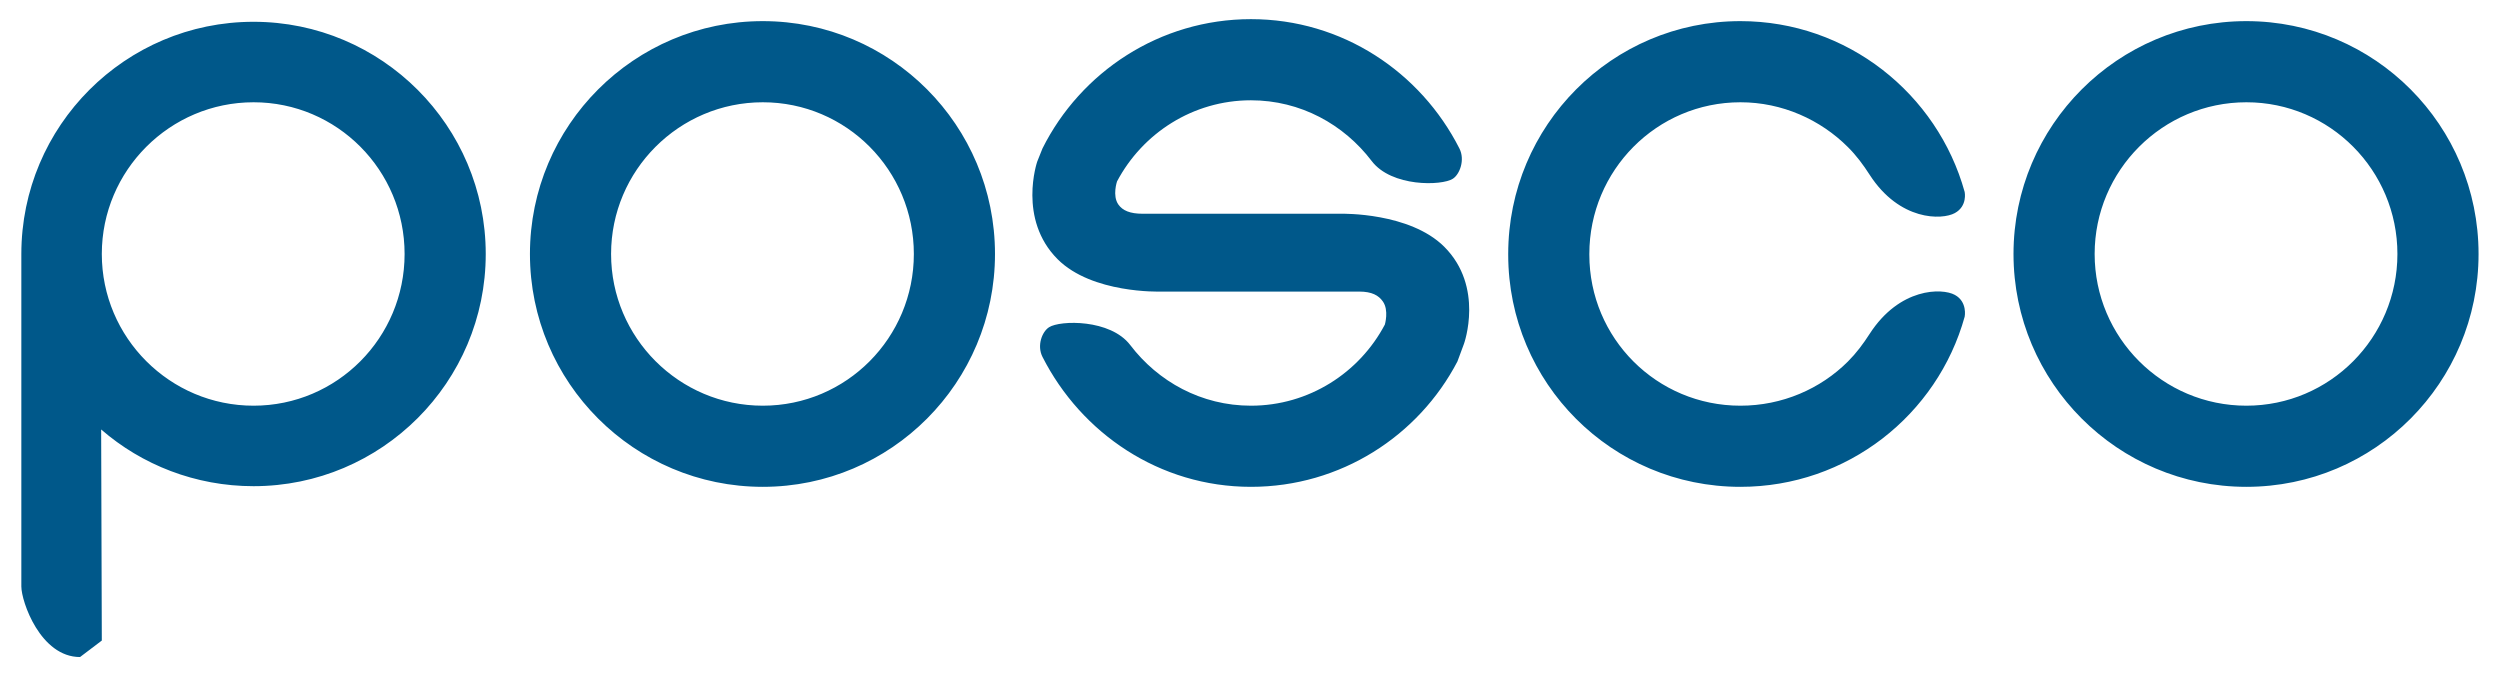
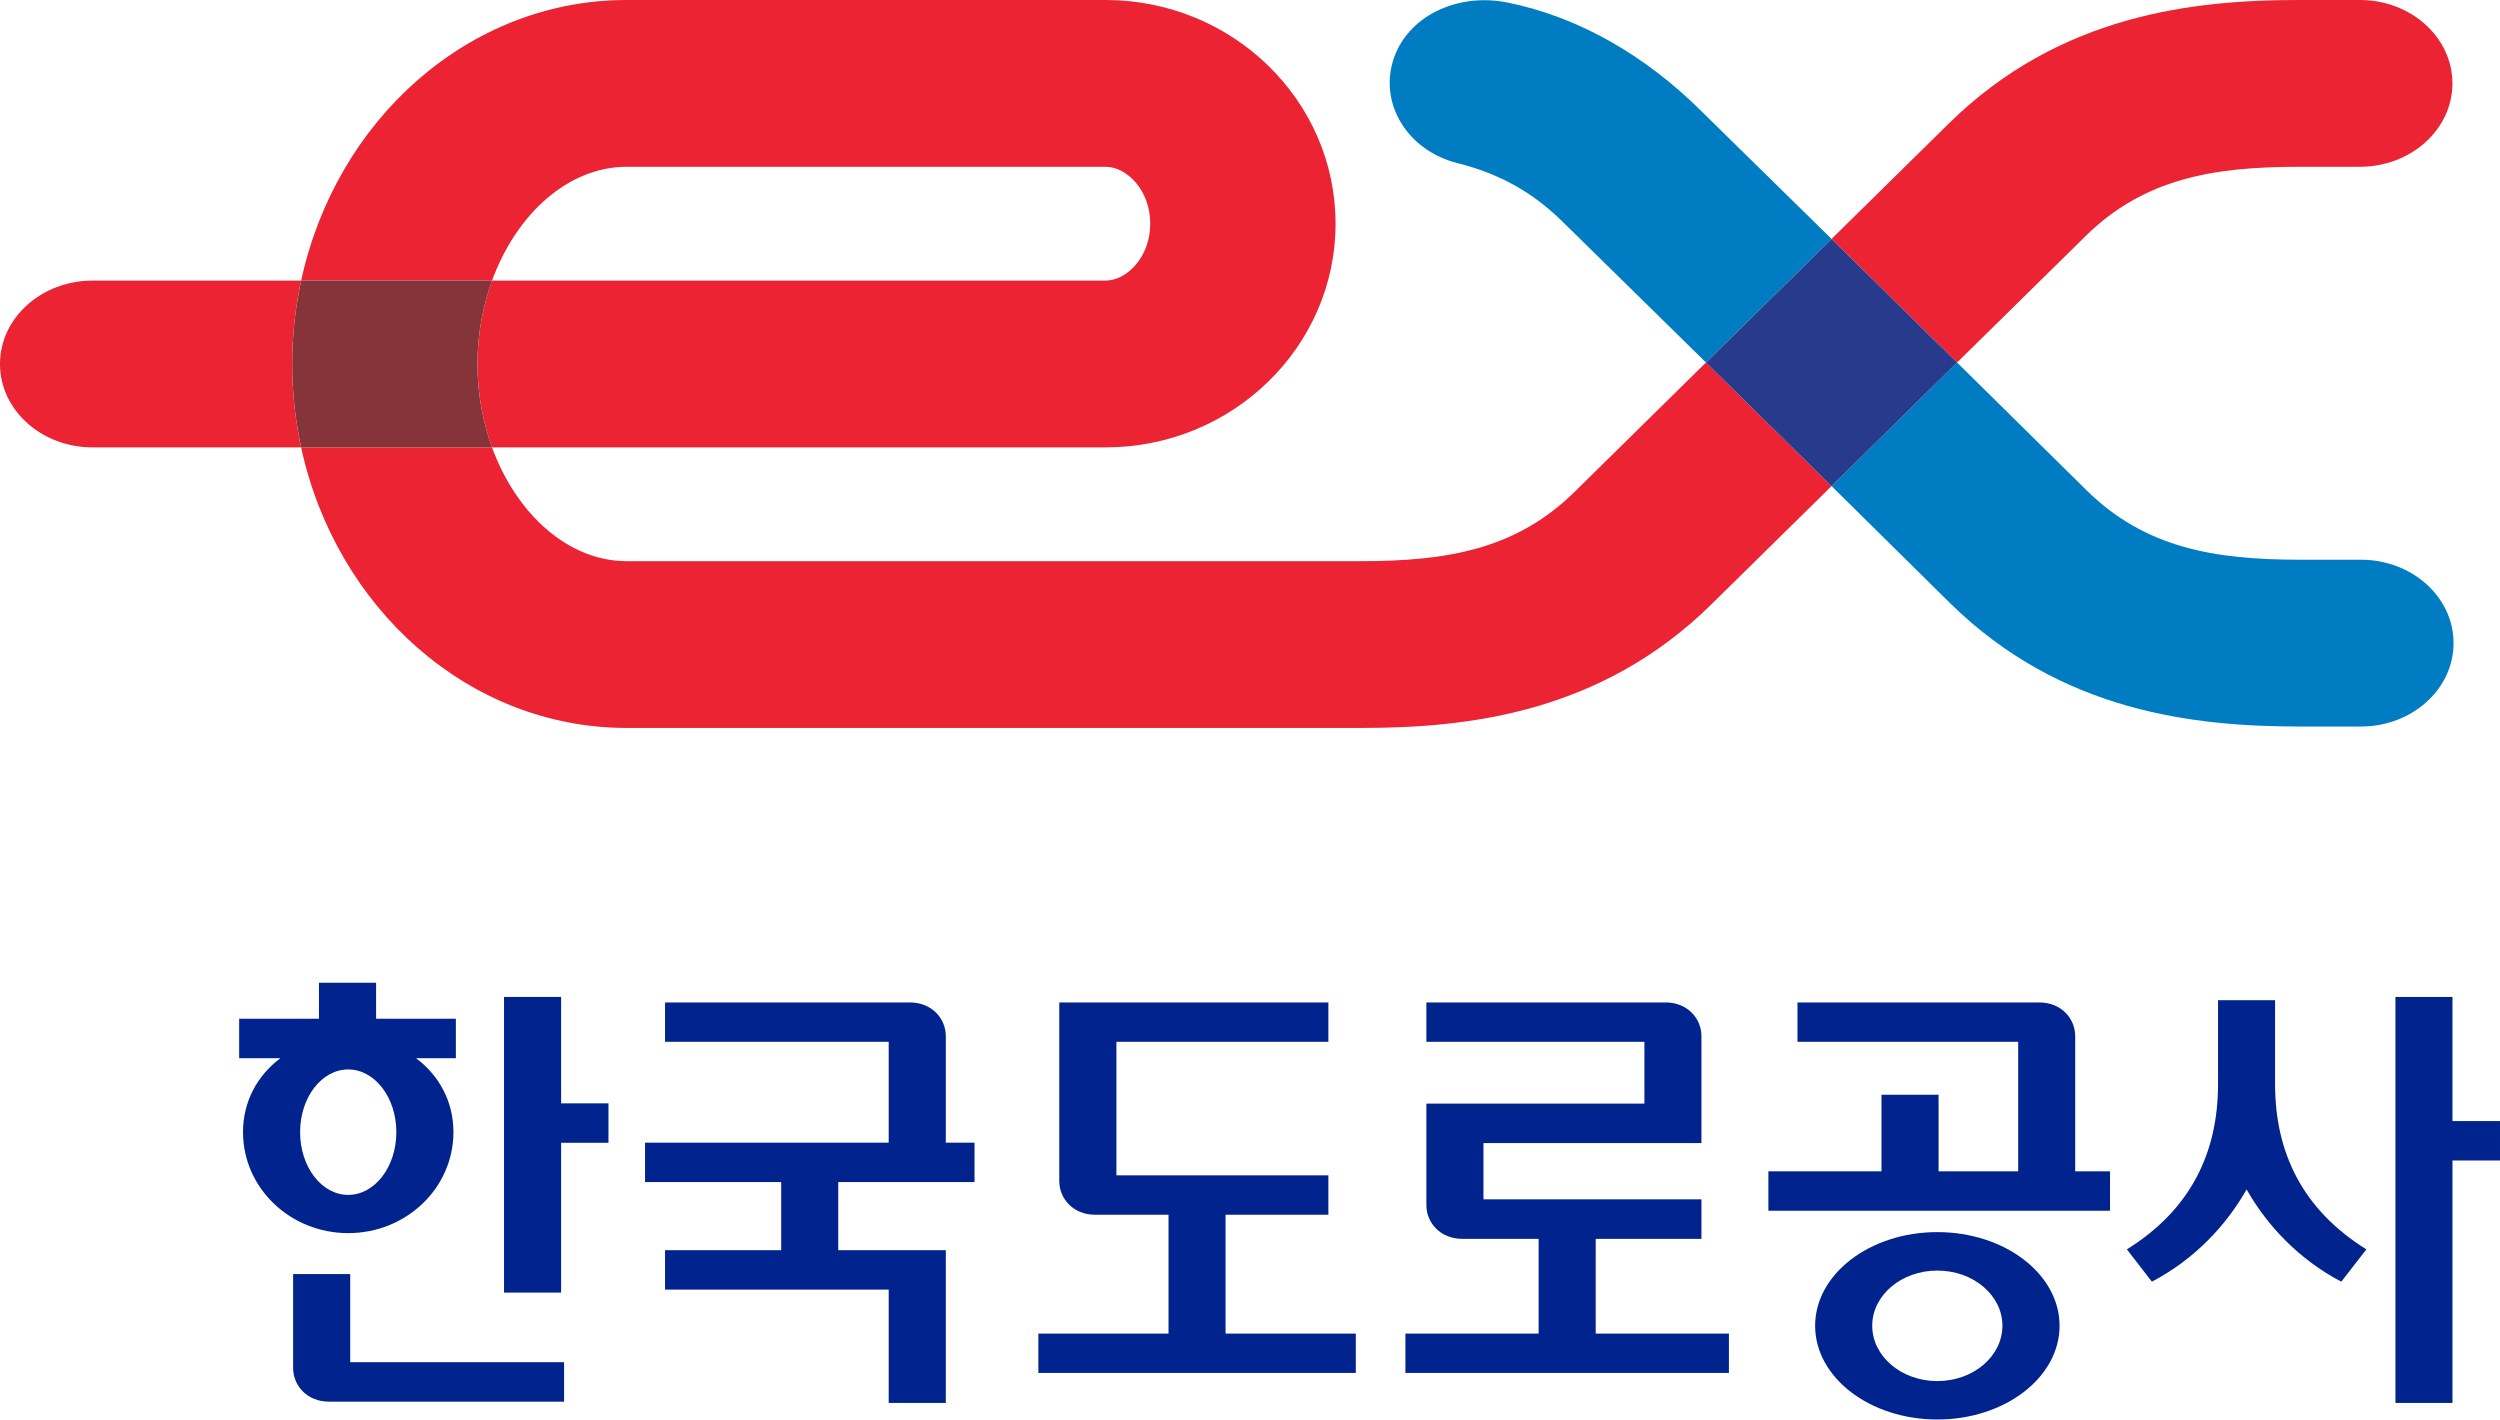
- <svg xmlns="http://www.w3.org/2000/svg" version="1.0" width="1024" height="277" viewBox="-0.907 -0.907 118.225 32.037" id="svg4479">
-   <defs id="defs4481" />
-   <path d="M 58.25,0 C 53.93,-4.7541984e-30 50.184,2.505 48.375,6.125 L 48.125,6.75 C 48.125,6.75 47.191,9.47 49.094,11.375 C 50.729,13.008 53.938,12.906 53.938,12.906 L 63.375,12.906 C 63.981,12.906 64.299,13.086 64.5,13.375 C 64.794,13.791 64.594,14.469 64.594,14.469 C 63.394,16.745 61.001,18.312 58.25,18.312 C 55.901,18.312 53.851,17.171 52.531,15.438 C 51.589,14.203 49.209,14.261 48.688,14.594 C 48.359,14.801 48.1,15.459 48.375,16 C 50.213,19.619 53.916,22.156 58.25,22.156 C 62.499,22.156 66.192,19.743 68.031,16.219 L 68.344,15.375 C 68.344,15.375 69.312,12.684 67.406,10.781 C 65.771,9.151 62.562,9.219 62.562,9.219 L 53.125,9.219 C 52.52,9.219 52.172,9.068 51.969,8.781 C 51.676,8.364 51.906,7.688 51.906,7.688 C 53.11,5.411 55.498,3.844 58.25,3.844 C 60.599,3.844 62.65,4.987 63.969,6.719 C 64.91,7.96 67.295,7.897 67.812,7.562 C 68.139,7.357 68.403,6.666 68.125,6.125 C 66.29,2.509 62.58,0 58.25,0 z M 35.125,0.094 C 29.037,0.094 24.094,5.039 24.094,11.125 C 24.094,17.21 29.038,22.156 35.125,22.156 C 41.211,22.156 46.125,17.21 46.125,11.125 C 46.125,5.039 41.211,0.094 35.125,0.094 z M 81.438,0.094 C 75.354,0.094 70.438,5.039 70.438,11.125 L 70.438,11.156 C 70.438,17.241 75.354,22.156 81.438,22.156 C 86.502,22.156 90.771,18.745 92.062,14.094 C 92.063,14.094 92.203,13.391 91.594,13.062 C 90.99,12.731 88.983,12.711 87.562,14.906 C 87.258,15.38 86.929,15.821 86.531,16.219 C 85.234,17.516 83.418,18.312 81.438,18.312 C 77.476,18.312 74.281,15.119 74.281,11.156 L 74.281,11.125 C 74.281,7.164 77.476,3.938 81.438,3.938 C 83.417,3.937 85.234,4.764 86.531,6.062 C 86.929,6.457 87.257,6.9 87.562,7.375 C 88.983,9.571 90.99,9.519 91.594,9.188 C 92.202,8.857 92.062,8.188 92.062,8.188 C 90.771,3.534 86.502,0.094 81.438,0.094 z M 105.406,0.094 C 99.318,0.094 94.375,5.039 94.375,11.125 C 94.375,17.21 99.317,22.156 105.406,22.156 C 111.493,22.156 116.406,17.21 116.406,11.125 C 116.406,5.039 111.493,0.094 105.406,0.094 z M 11,0.125 C 4.929,0.125 0,5.056 0,11.125 C 0,11.125 0,26.157 0,26.875 C 0,27.594 0.906,30.219 2.781,30.219 L 3.812,29.438 L 3.781,19.438 C 5.706,21.111 8.245,22.125 11,22.125 C 17.067,22.125 22,17.196 22,11.125 C 22,5.056 17.067,0.125 11,0.125 z M 11,3.938 C 14.961,3.937 18.156,7.164 18.156,11.125 C 18.156,15.088 14.961,18.312 11,18.312 C 7.039,18.312 3.812,15.088 3.812,11.125 C 3.813,7.164 7.039,3.938 11,3.938 z M 35.125,3.938 C 39.089,3.937 42.281,7.164 42.281,11.125 C 42.281,15.088 39.089,18.312 35.125,18.312 C 31.164,18.312 27.938,15.088 27.938,11.125 C 27.938,7.164 31.164,3.938 35.125,3.938 z M 105.406,3.938 C 109.366,3.937 112.562,7.164 112.562,11.125 C 112.562,15.088 109.366,18.312 105.406,18.312 C 101.442,18.312 98.219,15.088 98.219,11.125 C 98.219,7.164 101.442,3.938 105.406,3.938 z" id="path4331" style="fill:#00588a;fill-opacity:1;fill-rule:nonzero;stroke:none" />
+ <svg xmlns="http://www.w3.org/2000/svg" viewBox="0 0 129.801 73.701" height="73.701" width="129.801" xml:space="preserve" id="svg2" version="1.1">
+   <defs id="defs6">
+     <clipPath id="clipPath18" clipPathUnits="userSpaceOnUse">
+       <path id="path16" d="M 0,841.89 H 595.28 V 0 H 0 Z" />
+     </clipPath>
+   </defs>
+   <g id="g9245">
+     <g id="g9203">
+       <g transform="matrix(1.333333,0,0,-1.333333,127.3339,51.76227)" id="g750" style="fill:#00238e;fill-opacity:1">
+         <path id="path752" style="fill:#00238e;fill-opacity:1;fill-rule:nonzero;stroke:none" d="M 0,0 H -2.221 V -15.809 H 0 v 9.441 h 1.85 v 1.535 H 0 Z" />
+       </g>
+       <g transform="matrix(1.333333,0,0,-1.333333,118.1229,56.28441)" id="g754" style="fill:#00238e;fill-opacity:1">
+         <path id="path756" style="fill:#00238e;fill-opacity:1;fill-rule:nonzero;stroke:none" d="M 0,0 V 3.264 H -2.221 V 0 c 0,-2.669 -1.062,-4.888 -3.55,-6.437 l 0.974,-1.259 c 1.649,0.866 2.883,2.173 3.688,3.592 0.806,-1.419 2.041,-2.726 3.687,-3.592 l 0.977,1.259 C 1.068,-4.888 0,-2.669 0,0" />
+       </g>
+       <g transform="matrix(1.333333,0,0,-1.333333,29.1335,57.28694)" id="g758" style="fill:#00238e;fill-opacity:1">
+         <path id="path760" style="fill:#00238e;fill-opacity:1;fill-rule:nonzero;stroke:none" d="M 0,0 V 4.144 H -2.223 V -7.369 H 0 v 5.834 H 1.844 V 0 Z" />
+       </g>
+       <g transform="matrix(1.333333,0,0,-1.333333,15.5813,58.78174)" id="g762" style="fill:#00238e;fill-opacity:1">
+         <path id="path764" style="fill:#00238e;fill-opacity:1;fill-rule:nonzero;stroke:none" d="M 0,0 C 0,1.35 0.838,2.442 1.873,2.442 2.908,2.442 3.748,1.35 3.748,0 3.748,-1.353 2.908,-2.443 1.873,-2.443 0.838,-2.443 0,-1.353 0,0 m 5.971,0 c 0,1.204 -0.569,2.217 -1.457,2.88 H 6.066 V 4.416 H 2.959 V 5.818 H 0.734 V 4.416 H -2.373 V 2.88 h 1.607 C -1.656,2.217 -2.223,1.204 -2.223,0 c 0,-2.174 1.834,-3.932 4.096,-3.932 2.262,0 4.098,1.758 4.098,3.932" />
+       </g>
+       <g transform="matrix(1.333333,0,0,-1.333333,29.2871,72.77401)" id="g766" style="fill:#00238e;fill-opacity:1">
+         <path id="path768" style="fill:#00238e;fill-opacity:1;fill-rule:nonzero;stroke:none" d="m 0,0 v 1.535 h -8.328 v 3.433 h -2.223 V 1.31 c 0,-0.679 0.535,-1.31 1.397,-1.31 z" />
+       </g>
+       <g transform="matrix(1.333333,0,0,-1.333333,54.998,52.04734)" id="g770" style="fill:#00238e;fill-opacity:1">
+         <path id="path772" style="fill:#00238e;fill-opacity:1;fill-rule:nonzero;stroke:none" d="m 0,0 v -1.533 -5.395 -0.029 c 0,-0.678 0.537,-1.31 1.398,-1.31 h 2.856 v -4.628 h -5.068 v -1.532 h 12.361 v 1.532 H 6.475 v 4.628 h 4.004 v 1.535 H 2.225 v 5.199 h 8.254 V 0 Z" />
+       </g>
+       <g transform="matrix(1.333333,0,0,-1.333333,43.5215,64.91201)" id="g774" style="fill:#00238e;fill-opacity:1">
+         <path id="path776" style="fill:#00238e;fill-opacity:1;fill-rule:nonzero;stroke:none" d="M 0,0 V 2.654 H 5.307 V 4.188 H 4.189 v 4.15 c 0,0.678 -0.539,1.31 -1.398,1.31 H 1.965 -6.744 V 8.115 H 1.965 V 4.188 H -7.523 V 2.654 h 5.302 V 0 H -6.744 V -1.533 H 1.965 V -5.946 H 4.189 V 0 Z" />
+       </g>
+       <g transform="matrix(1.333333,0,0,-1.333333,74.0579,62.57081)" id="g778" style="fill:#00238e;fill-opacity:1">
+         <path id="path780" style="fill:#00238e;fill-opacity:1;fill-rule:nonzero;stroke:none" d="m 0,0 c 0,-0.681 0.539,-1.313 1.4,-1.313 h 2.971 v -3.689 h -5.187 v -1.532 h 12.597 v 1.532 H 6.594 v 3.689 h 4.117 V 0.225 H 2.223 v 2.193 h 8.488 v 4.164 c 0,0.678 -0.537,1.311 -1.398,1.311 H 0 V 6.359 H 8.49 V 3.953 H 0 Z" />
+       </g>
+       <g transform="matrix(1.333333,0,0,-1.333333,93.3261,52.04734)" id="g782" style="fill:#00238e;fill-opacity:1">
+         <path id="path784" style="fill:#00238e;fill-opacity:1;fill-rule:nonzero;stroke:none" d="m 0,0 v -1.533 h 8.594 v -5.043 h -3.1 v 2.983 H 3.271 V -6.576 H -1.133 V -8.111 H 12.17 v 1.535 h -1.356 v 5.043 0.222 C 10.814,-0.633 10.277,0 9.416,0 Z" />
+       </g>
+       <g transform="matrix(1.333333,0,0,-1.333333,100.5865,71.70627)" id="g786" style="fill:#00238e;fill-opacity:1">
+         <path id="path788" style="fill:#00238e;fill-opacity:1;fill-rule:nonzero;stroke:none" d="m 0,0 c -1.4,0 -2.535,0.967 -2.535,2.154 0,1.189 1.135,2.149 2.535,2.149 1.402,0 2.535,-0.96 2.535,-2.149 C 2.535,0.967 1.402,0 0,0 m 0,5.801 c -2.627,0 -4.758,-1.634 -4.758,-3.647 0,-2.015 2.131,-3.65 4.758,-3.65 2.629,0 4.76,1.635 4.76,3.65 0,2.013 -2.131,3.647 -4.76,3.647" />
+       </g>
+     </g>
+     <g id="g9213">
+       <path style="fill:#eb2333;fill-opacity:1;fill-rule:nonzero;stroke:none;stroke-width:0.425" d="M 81.751,25.54 C 78.717,28.525 75.133,29.136 70.682,29.136 H 32.536 c -3.035,0 -5.73,-2.453 -6.99,-5.908 h -9.911 c 1.804,8.339 8.694,14.567 16.9,14.567 H 70.682 c 5.427,0 12.395,-0.729 18.168,-6.412 l 6.245,-6.145 -6.52,-6.416 c -3.724,3.666 -6.824,6.718 -6.824,6.718" id="path4899" />
+       <path style="fill:#eb2333;fill-opacity:1;fill-rule:nonzero;stroke:none;stroke-width:0.425" d="m 32.536,8.659 h 24.865 c 1.099,0 2.32,1.211 2.32,2.952 0,1.742 -1.221,2.957 -2.32,2.957 H 25.547 c -0.483,1.323 -0.755,2.793 -0.755,4.33 0,1.537 0.272,3.005 0.755,4.33 h 31.854 c 6.585,0 11.942,-5.211 11.942,-11.617 C 69.343,5.209 63.986,0 57.401,0 H 32.536 C 24.33,0 17.44,6.228 15.636,14.569 h 9.911 c 1.26,-3.457 3.955,-5.91 6.99,-5.91" id="path4901" />
+       <path style="fill:#85353a;fill-opacity:1;fill-rule:nonzero;stroke:none;stroke-width:0.425" d="m 24.79,18.899 c 0,-1.537 0.274,-3.005 0.757,-4.33 h -9.911 c -0.302,1.392 -0.466,2.839 -0.466,4.33 0,1.49 0.164,2.937 0.466,4.33 h 9.911 c -0.483,-1.324 -0.757,-2.793 -0.757,-4.33" id="path4903" />
+       <path style="fill:#eb2333;fill-opacity:1;fill-rule:nonzero;stroke:none;stroke-width:0.425" d="M 15.636,14.569 H 4.811 C 2.152,14.569 0,16.507 0,18.899 c 0,2.391 2.152,4.33 4.811,4.33 h 10.825 c -0.302,-1.392 -0.466,-2.839 -0.466,-4.33 0,-1.49 0.164,-2.939 0.466,-4.33" id="path4905" />
+       <path style="fill:#eb2333;fill-opacity:1;fill-rule:nonzero;stroke:none;stroke-width:0.425" d="m 108.285,12.256 c 3.032,-2.984 6.618,-3.596 11.069,-3.596 h 3.168 c 2.657,0 4.809,-1.938 4.809,-4.33 C 127.331,1.938 125.179,0 122.522,0 h -3.168 c -5.427,0 -12.395,0.729 -18.17,6.412 0,0 -2.702,2.66 -6.089,5.994 l 6.517,6.416" id="path4907" />
+       <path style="fill:#007dc2;fill-opacity:1;fill-rule:nonzero;stroke:none;stroke-width:0.425" d="M 88.226,5.664 C 85.477,2.959 82.05,0.889 78.254,0.129 c -2.589,-0.519 -5.211,0.709 -5.923,3.012 -0.712,2.303 0.785,4.69 3.346,5.33 2.162,0.541 3.895,1.505 5.448,3.035 l 7.451,7.315 c 2.123,-2.089 4.447,-4.378 6.519,-6.416" id="path4909" />
+       <path style="fill:#007dc2;fill-opacity:1;fill-rule:nonzero;stroke:none;stroke-width:0.425" d="m 122.58,29.061 h -3.168 c -4.451,0 -8.035,-0.612 -11.069,-3.596 l -6.731,-6.643 -6.517,6.416 6.148,6.071 c 5.773,5.682 12.743,6.412 18.168,6.412 h 3.168 c 2.657,0 4.811,-1.94 4.811,-4.33 0,-2.391 -2.154,-4.33 -4.811,-4.33" id="path4911" />
+       <path style="fill:#283a8c;fill-opacity:1;fill-rule:nonzero;stroke:none;stroke-width:0.425" d="m 95.095,12.407 c -2.071,2.038 -4.396,4.326 -6.52,6.416 l 6.52,6.416 6.517,-6.416" id="path4913" />
+     </g>
+   </g>
</svg>
